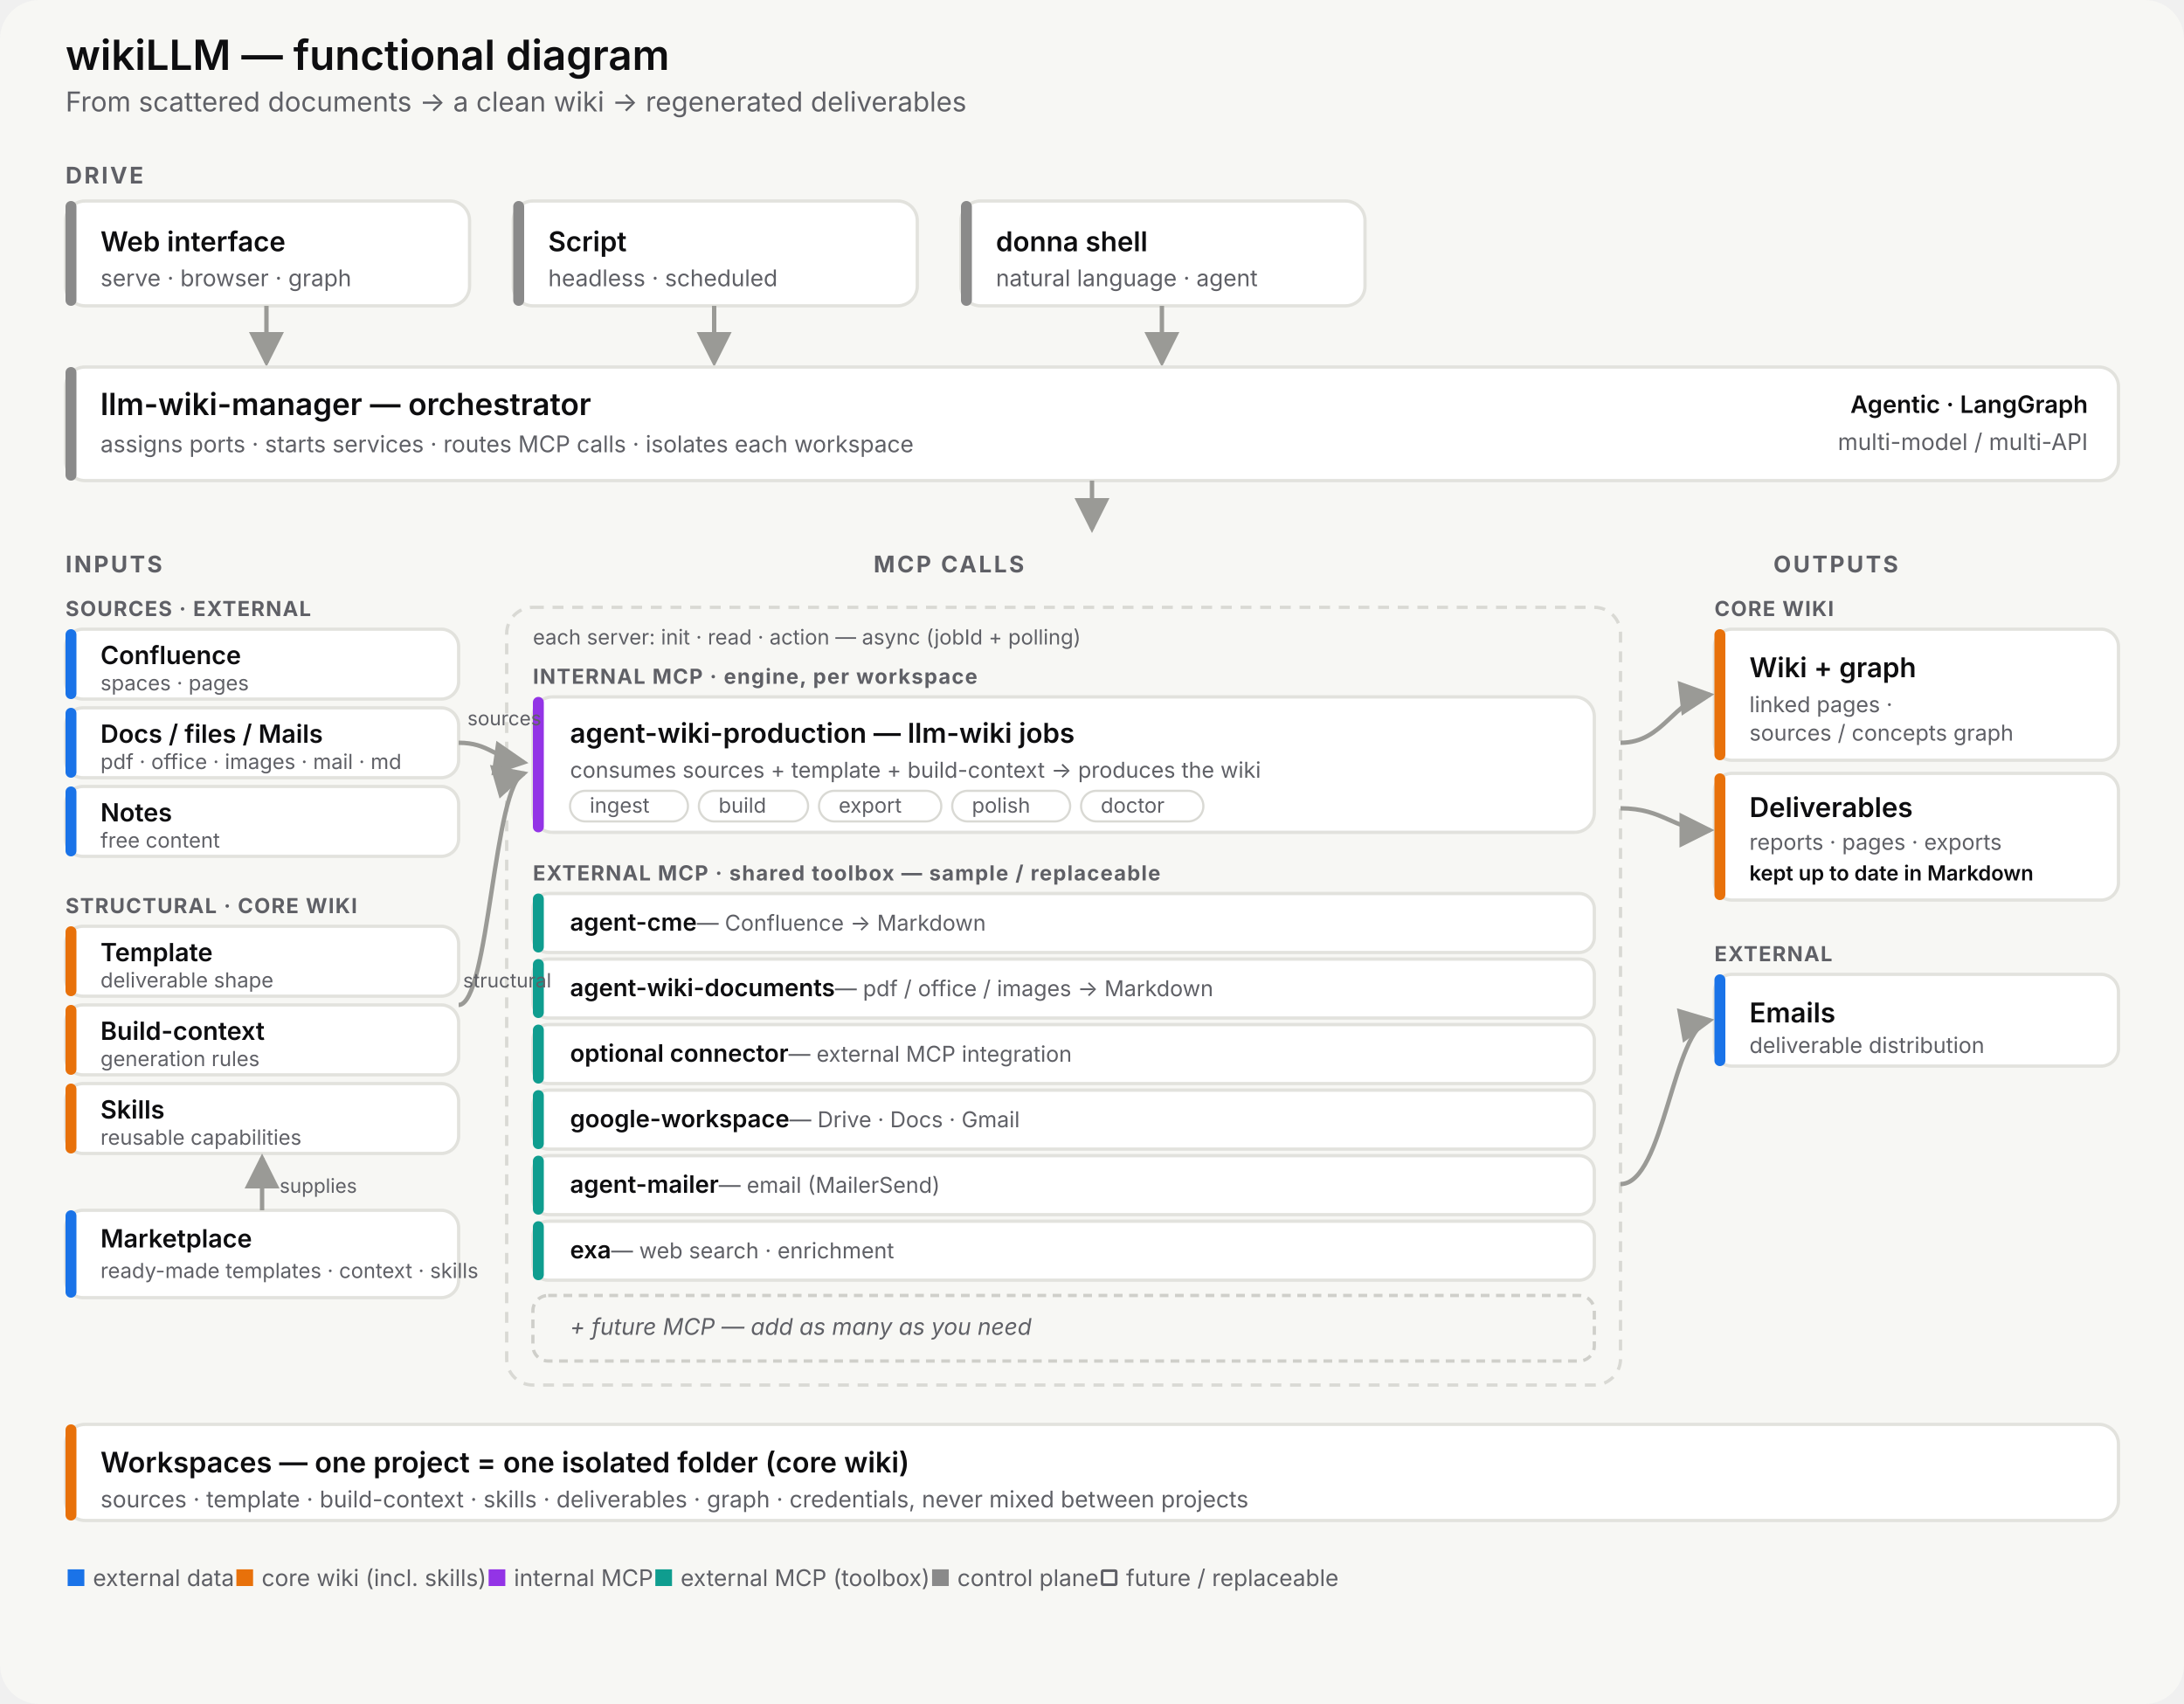
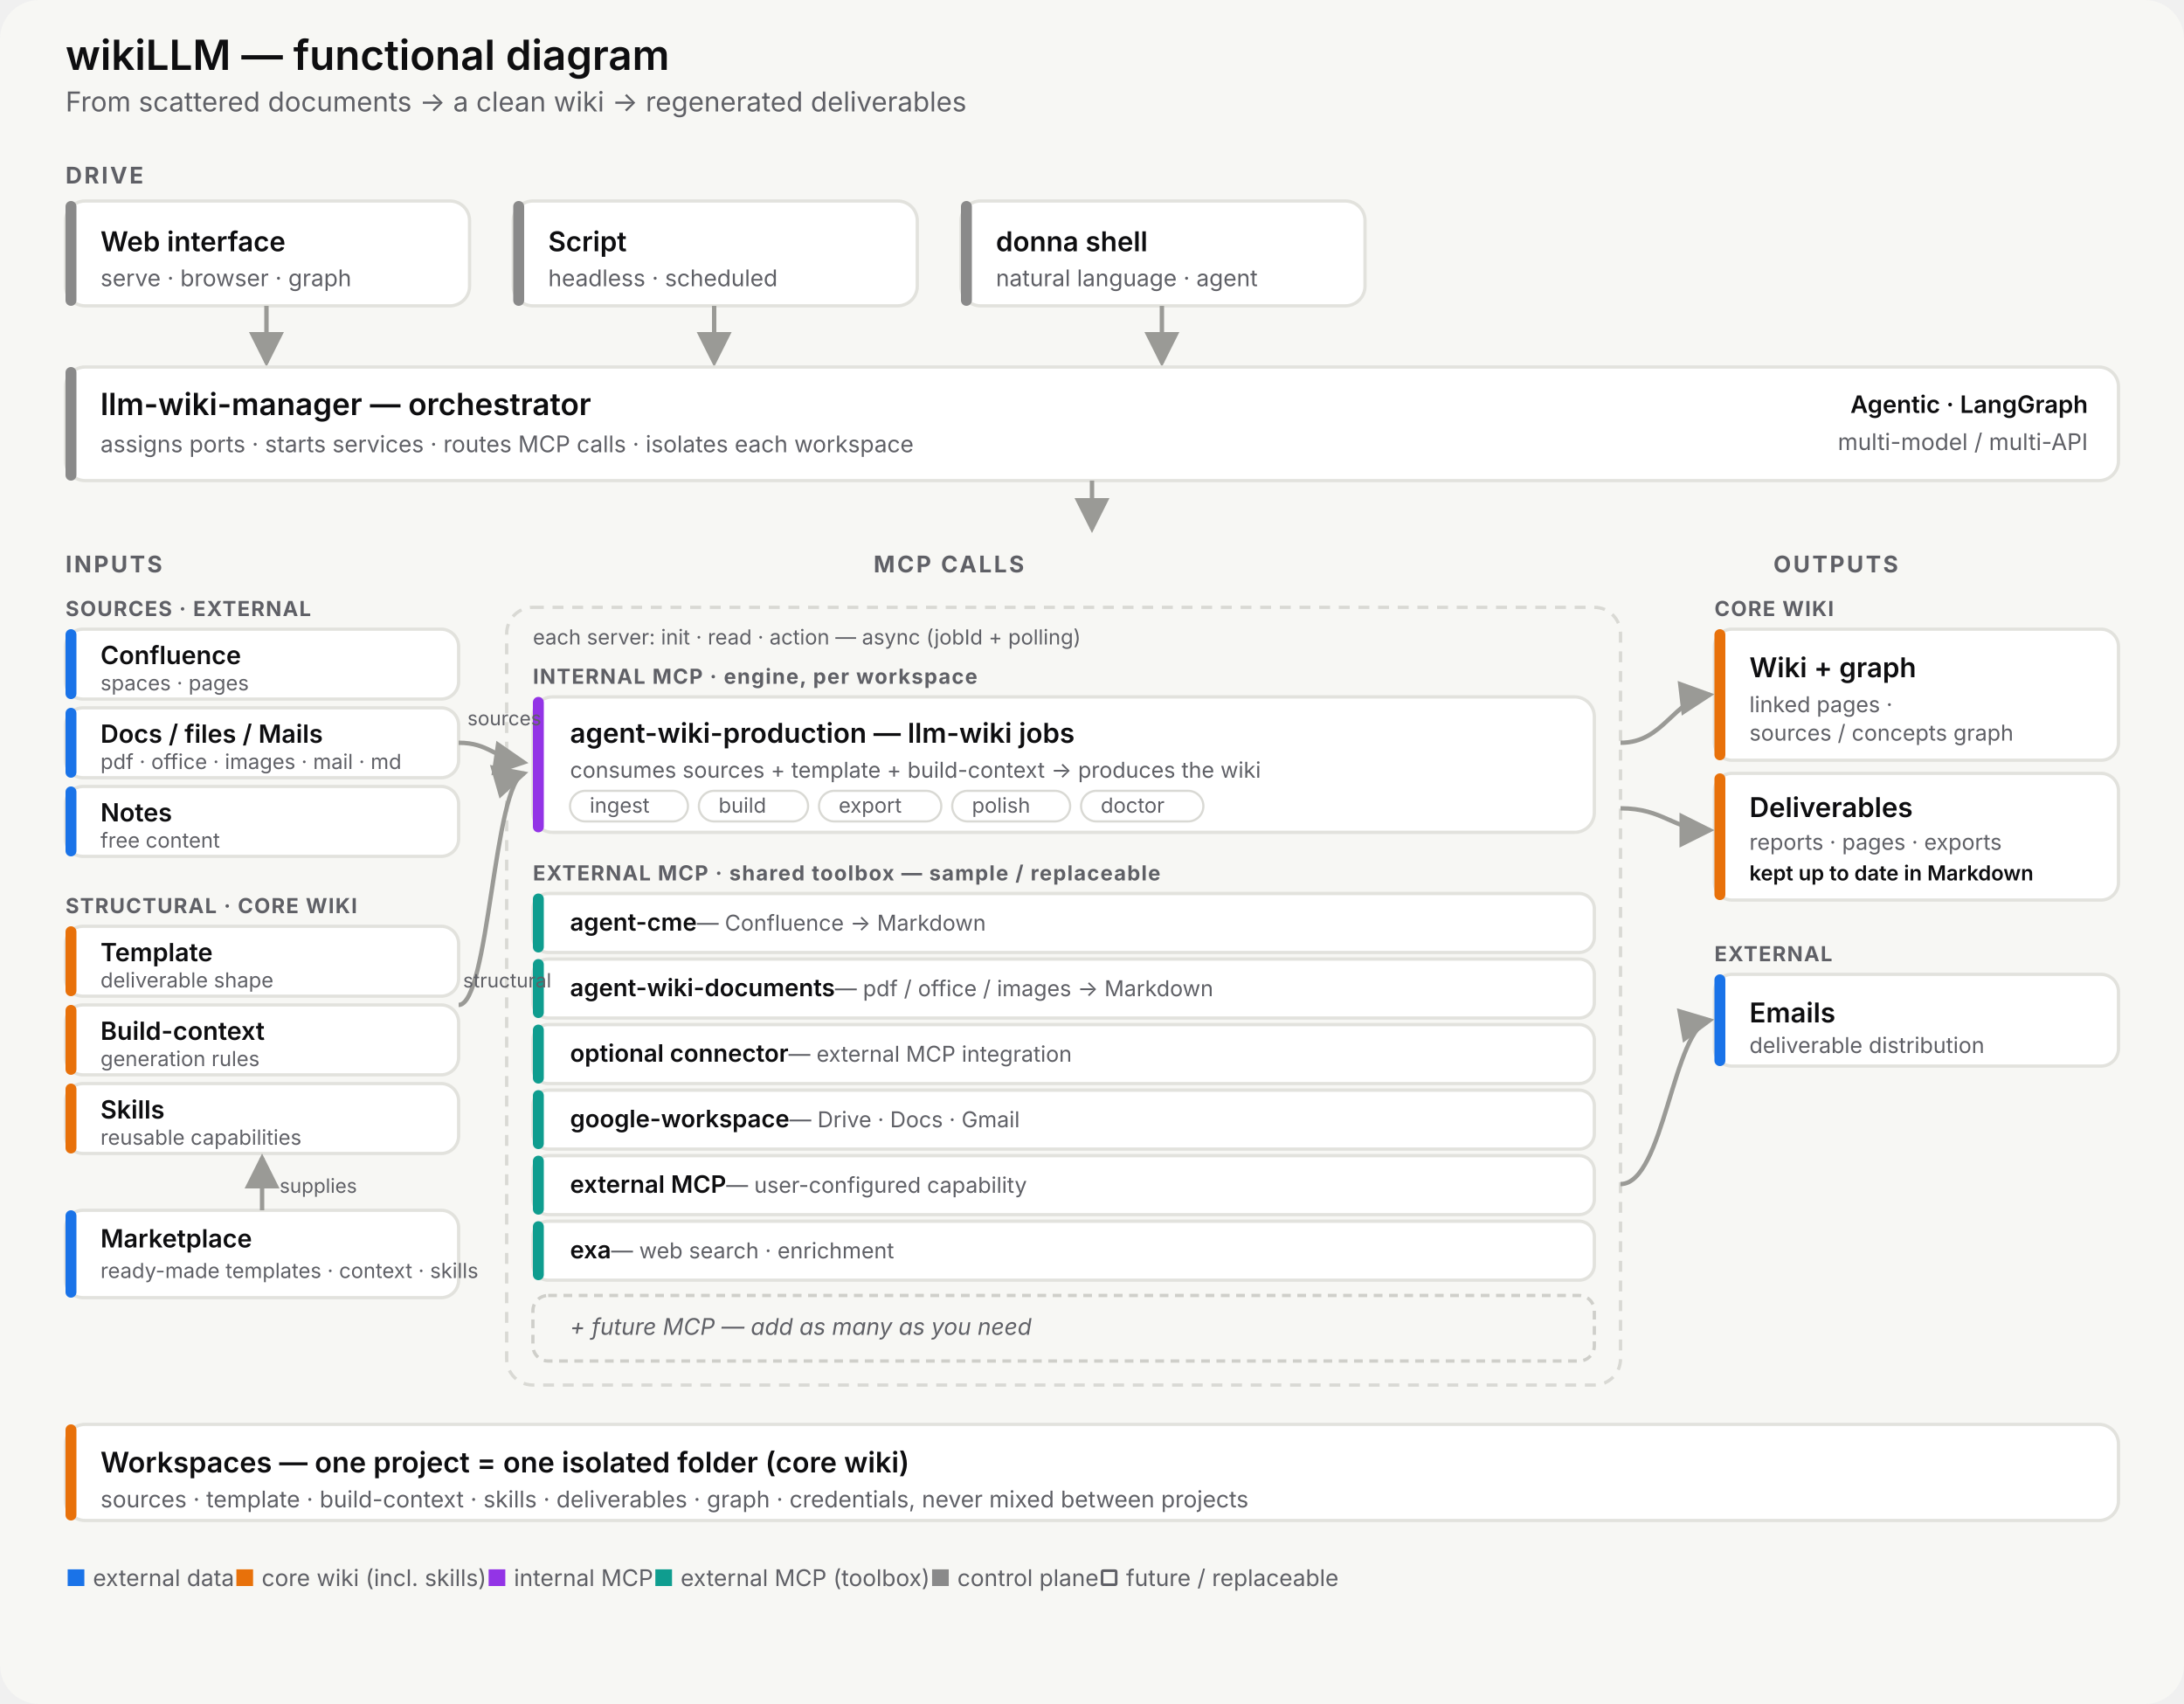
<svg xmlns="http://www.w3.org/2000/svg" viewBox="0 0 1000 780" font-family="-apple-system, BlinkMacSystemFont, 'Segoe UI', system-ui, sans-serif" role="img">
  <style>
.box { fill: #ffffff; stroke: #e2e2dd; stroke-width: 1.5; }
.t   { fill: #0e0e10; font-weight: 600; }
.s   { fill: #5f6066; font-weight: 400; }
.hdr { fill: #5f6066; font-weight: 700; letter-spacing: 1px; }
.sub { fill: #5f6066; font-weight: 700; letter-spacing: .5px; }
.flow { stroke: #9a9a96; stroke-width: 2; fill: none; }
.pill { fill: none; stroke: #d9d9d4; }
</style>
  <defs>
    <marker id="ar" markerWidth="9" markerHeight="9" refX="7" refY="4" orient="auto">
      <path d="M0,0 L8,4 L0,8 Z" fill="#9a9a96" />
    </marker>
  </defs>
  <rect x="0" y="0" width="1000" height="780" rx="18" fill="#f7f7f4" />
  <text x="30" y="32" class="t" font-size="19">wikiLLM — functional diagram</text>
  <text x="30" y="51" class="s" font-size="12.5">From scattered documents → a clean wiki → regenerated deliverables</text>
  <text x="30" y="84" class="hdr" font-size="10.5">DRIVE</text>
  <rect x="30" y="92" width="185" height="48" rx="9" class="box" />
  <rect x="30" y="92" width="5" height="48" rx="2.5" fill="#8a8a8a" />
  <text x="46" y="115" class="t" font-size="12.5">Web interface</text>
  <text x="46" y="131" class="s" font-size="10.5">serve · browser · graph</text>
  <rect x="235" y="92" width="185" height="48" rx="9" class="box" />
  <rect x="235" y="92" width="5" height="48" rx="2.5" fill="#8a8a8a" />
  <text x="251" y="115" class="t" font-size="12.5">Script</text>
  <text x="251" y="131" class="s" font-size="10.5">headless · scheduled</text>
  <rect x="440" y="92" width="185" height="48" rx="9" class="box" />
  <rect x="440" y="92" width="5" height="48" rx="2.5" fill="#8a8a8a" />
  <text x="456" y="115" class="t" font-size="12.5">donna shell</text>
  <text x="456" y="131" class="s" font-size="10.5">natural language · agent</text>
  <path d="M122,140 L122,166" class="flow" marker-end="url(#ar)" />
  <path d="M327,140 L327,166" class="flow" marker-end="url(#ar)" />
  <path d="M532,140 L532,166" class="flow" marker-end="url(#ar)" />
  <rect x="30" y="168" width="940" height="52" rx="9" class="box" />
  <rect x="30" y="168" width="5" height="52" rx="2.5" fill="#8a8a8a" />
  <text x="46" y="190" class="t" font-size="14">llm-wiki-manager — orchestrator</text>
  <text x="46" y="207" class="s" font-size="10.5">assigns ports · starts services · routes MCP calls · isolates each workspace</text>
  <text x="956" y="189" class="t" font-size="11" text-anchor="end">Agentic · LangGraph</text>
  <text x="956" y="206" class="s" font-size="10.5" text-anchor="end">multi-model / multi-API</text>
  <path d="M500,220 L500,242" class="flow" marker-end="url(#ar)" />
  <text x="30" y="262" class="hdr" font-size="10.5">INPUTS</text>
  <text x="400" y="262" class="hdr" font-size="10.5">MCP CALLS</text>
  <text x="812" y="262" class="hdr" font-size="10.5">OUTPUTS</text>
  <text x="30" y="282" class="sub" font-size="9.5">SOURCES · EXTERNAL</text>
  <rect x="30" y="288" width="180" height="32" rx="8" class="box" />
  <rect x="30" y="288" width="5" height="32" rx="2.5" fill="#1a73e8" />
  <text x="46" y="304" class="t" font-size="11.5">Confluence</text>
  <text x="46" y="316" class="s" font-size="9.5">spaces · pages</text>
  <rect x="30" y="324" width="180" height="32" rx="8" class="box" />
  <rect x="30" y="324" width="5" height="32" rx="2.5" fill="#1a73e8" />
  <text x="46" y="340" class="t" font-size="11.5">Docs / files / Mails</text>
  <text x="46" y="352" class="s" font-size="9.5">pdf · office · images · mail · md</text>
  <rect x="30" y="360" width="180" height="32" rx="8" class="box" />
  <rect x="30" y="360" width="5" height="32" rx="2.5" fill="#1a73e8" />
  <text x="46" y="376" class="t" font-size="11.5">Notes</text>
  <text x="46" y="388" class="s" font-size="9.5">free content</text>
  <text x="30" y="418" class="sub" font-size="9.5">STRUCTURAL · CORE WIKI</text>
  <rect x="30" y="424" width="180" height="32" rx="8" class="box" />
  <rect x="30" y="424" width="5" height="32" rx="2.5" fill="#e8710a" />
  <text x="46" y="440" class="t" font-size="11.5">Template</text>
  <text x="46" y="452" class="s" font-size="9.5">deliverable shape</text>
  <rect x="30" y="460" width="180" height="32" rx="8" class="box" />
  <rect x="30" y="460" width="5" height="32" rx="2.5" fill="#e8710a" />
  <text x="46" y="476" class="t" font-size="11.5">Build-context</text>
  <text x="46" y="488" class="s" font-size="9.5">generation rules</text>
  <rect x="30" y="496" width="180" height="32" rx="8" class="box" />
  <rect x="30" y="496" width="5" height="32" rx="2.5" fill="#e8710a" />
  <text x="46" y="512" class="t" font-size="11.5">Skills</text>
  <text x="46" y="524" class="s" font-size="9.5">reusable capabilities</text>
  <rect x="30" y="554" width="180" height="40" rx="8" class="box" />
  <rect x="30" y="554" width="5" height="40" rx="2.5" fill="#1a73e8" />
  <text x="46" y="571" class="t" font-size="11.5">Marketplace</text>
  <text x="46" y="585" class="s" font-size="9.5">ready-made templates · context · skills</text>
  <path d="M120,554 L120,530" class="flow" marker-end="url(#ar)" />
  <text x="128" y="546" class="s" font-size="9">supplies</text>
  <rect x="232" y="278" width="510" height="356" rx="12" fill="none" stroke="#d9d9d4" stroke-width="1.5" stroke-dasharray="5 4" />
  <text x="244" y="295" class="s" font-size="9.5">each server: init · read · action — async (jobId + polling)</text>
  <text x="244" y="313" class="sub" font-size="9.5" fill="#9334e6">INTERNAL MCP · engine, per workspace</text>
  <rect x="244" y="319" width="486" height="62" rx="9" class="box" />
  <rect x="244" y="319" width="5" height="62" rx="2.5" fill="#9334e6" />
  <text x="261" y="340" class="t" font-size="12.5">agent-wiki-production — llm-wiki jobs</text>
  <text x="261" y="356" class="s" font-size="10">consumes sources + template + build-context → produces the wiki</text>
  <g font-size="9.5" class="s">
    <rect x="261" y="362" width="54" height="14" rx="7" class="pill" />
    <text x="270" y="372">ingest</text>
    <rect x="320" y="362" width="50" height="14" rx="7" class="pill" />
    <text x="329" y="372">build</text>
    <rect x="375" y="362" width="56" height="14" rx="7" class="pill" />
    <text x="384" y="372">export</text>
    <rect x="436" y="362" width="54" height="14" rx="7" class="pill" />
    <text x="445" y="372">polish</text>
    <rect x="495" y="362" width="56" height="14" rx="7" class="pill" />
    <text x="504" y="372">doctor</text>
  </g>
  <text x="244" y="403" class="sub" font-size="9.5" fill="#0f9d8f">EXTERNAL MCP · shared toolbox — sample / replaceable</text>
  <rect x="244" y="409" width="486" height="27" rx="7" class="box" />
  <rect x="244" y="409" width="5" height="27" rx="2.5" fill="#0f9d8f" />
  <text x="261" y="426" class="t" font-size="11">agent-cme<tspan class="s" font-size="10"> — Confluence → Markdown</tspan>
  </text>
  <rect x="244" y="439" width="486" height="27" rx="7" class="box" />
  <rect x="244" y="439" width="5" height="27" rx="2.5" fill="#0f9d8f" />
  <text x="261" y="456" class="t" font-size="11">agent-wiki-documents<tspan class="s" font-size="10"> — pdf / office / images → Markdown</tspan>
  </text>
  <rect x="244" y="469" width="486" height="27" rx="7" class="box" />
  <rect x="244" y="469" width="5" height="27" rx="2.5" fill="#0f9d8f" />
  <text x="261" y="486" class="t" font-size="11">optional connector<tspan class="s" font-size="10"> — external MCP integration</tspan>
  </text>
  <rect x="244" y="499" width="486" height="27" rx="7" class="box" />
  <rect x="244" y="499" width="5" height="27" rx="2.5" fill="#0f9d8f" />
  <text x="261" y="516" class="t" font-size="11">google-workspace<tspan class="s" font-size="10"> — Drive · Docs · Gmail</tspan>
  </text>
  <rect x="244" y="529" width="486" height="27" rx="7" class="box" />
  <rect x="244" y="529" width="5" height="27" rx="2.5" fill="#0f9d8f" />
-   <text x="261" y="546" class="t" font-size="11">agent-mailer<tspan class="s" font-size="10"> — email (MailerSend)</tspan>
+   <text x="261" y="546" class="t" font-size="11">external MCP<tspan class="s" font-size="10"> — user-configured capability</tspan>
  </text>
  <rect x="244" y="559" width="486" height="27" rx="7" class="box" />
  <rect x="244" y="559" width="5" height="27" rx="2.5" fill="#0f9d8f" />
  <text x="261" y="576" class="t" font-size="11">exa<tspan class="s" font-size="10"> — web search · enrichment</tspan>
  </text>
  <rect x="244" y="593" width="486" height="30" rx="7" fill="none" stroke="#cfcfca" stroke-width="1.5" stroke-dasharray="4 3" />
  <text x="261" y="611" class="s" font-size="10.5" font-style="italic">+ future MCP — add as many as you need</text>
  <text x="785" y="282" class="sub" font-size="9.5">CORE WIKI</text>
  <rect x="785" y="288" width="185" height="60" rx="8" class="box" />
  <rect x="785" y="288" width="5" height="60" rx="2.5" fill="#e8710a" />
  <text x="801" y="310" class="t" font-size="12.5">Wiki + graph</text>
  <text x="801" y="326" class="s" font-size="10">linked pages ·</text>
  <text x="801" y="339" class="s" font-size="10">sources / concepts graph</text>
  <rect x="785" y="354" width="185" height="58" rx="8" class="box" />
  <rect x="785" y="354" width="5" height="58" rx="2.5" fill="#e8710a" />
  <text x="801" y="374" class="t" font-size="12.5">Deliverables</text>
  <text x="801" y="389" class="s" font-size="10">reports · pages · exports</text>
  <text x="801" y="403" class="t" font-size="9.5" fill="#e8710a">kept up to date in Markdown</text>
  <text x="785" y="440" class="sub" font-size="9.5">EXTERNAL</text>
  <rect x="785" y="446" width="185" height="42" rx="8" class="box" />
  <rect x="785" y="446" width="5" height="42" rx="2.5" fill="#1a73e8" />
  <text x="801" y="468" class="t" font-size="12.5">Emails</text>
  <text x="801" y="482" class="s" font-size="10">deliverable distribution</text>
  <path d="M210,340 C224,340 226,347 240,349" class="flow" marker-end="url(#ar)" />
  <text x="214" y="332" class="s" font-size="9">sources</text>
  <path d="M210,460 C224,460 226,358 240,354" class="flow" marker-end="url(#ar)" />
  <text x="212" y="452" class="s" font-size="9">structural</text>
  <path d="M742,340 C762,340 766,320 783,318" class="flow" marker-end="url(#ar)" />
  <path d="M742,370 C762,370 766,380 783,380" class="flow" marker-end="url(#ar)" />
  <path d="M742,542 C762,542 766,470 783,467" class="flow" marker-end="url(#ar)" />
  <rect x="30" y="652" width="940" height="44" rx="9" class="box" />
  <rect x="30" y="652" width="5" height="44" rx="2.5" fill="#e8710a" />
  <text x="46" y="674" class="t" font-size="13">Workspaces — one project = one isolated folder (core wiki)</text>
  <text x="46" y="690" class="s" font-size="10.5">sources · template · build-context · skills · deliverables · graph · credentials, never mixed between projects</text>
  <text x="30" y="726" class="s" font-size="10.5">
    <tspan fill="#1a73e8" font-weight="700">■</tspan> external data
<tspan fill="#e8710a" font-weight="700">■</tspan> core wiki (incl. skills)
<tspan fill="#9334e6" font-weight="700">■</tspan> internal MCP
<tspan fill="#0f9d8f" font-weight="700">■</tspan> external MCP (toolbox)
<tspan fill="#8a8a8a" font-weight="700">■</tspan> control plane
<tspan font-weight="700">▢</tspan> future / replaceable</text>
</svg>
